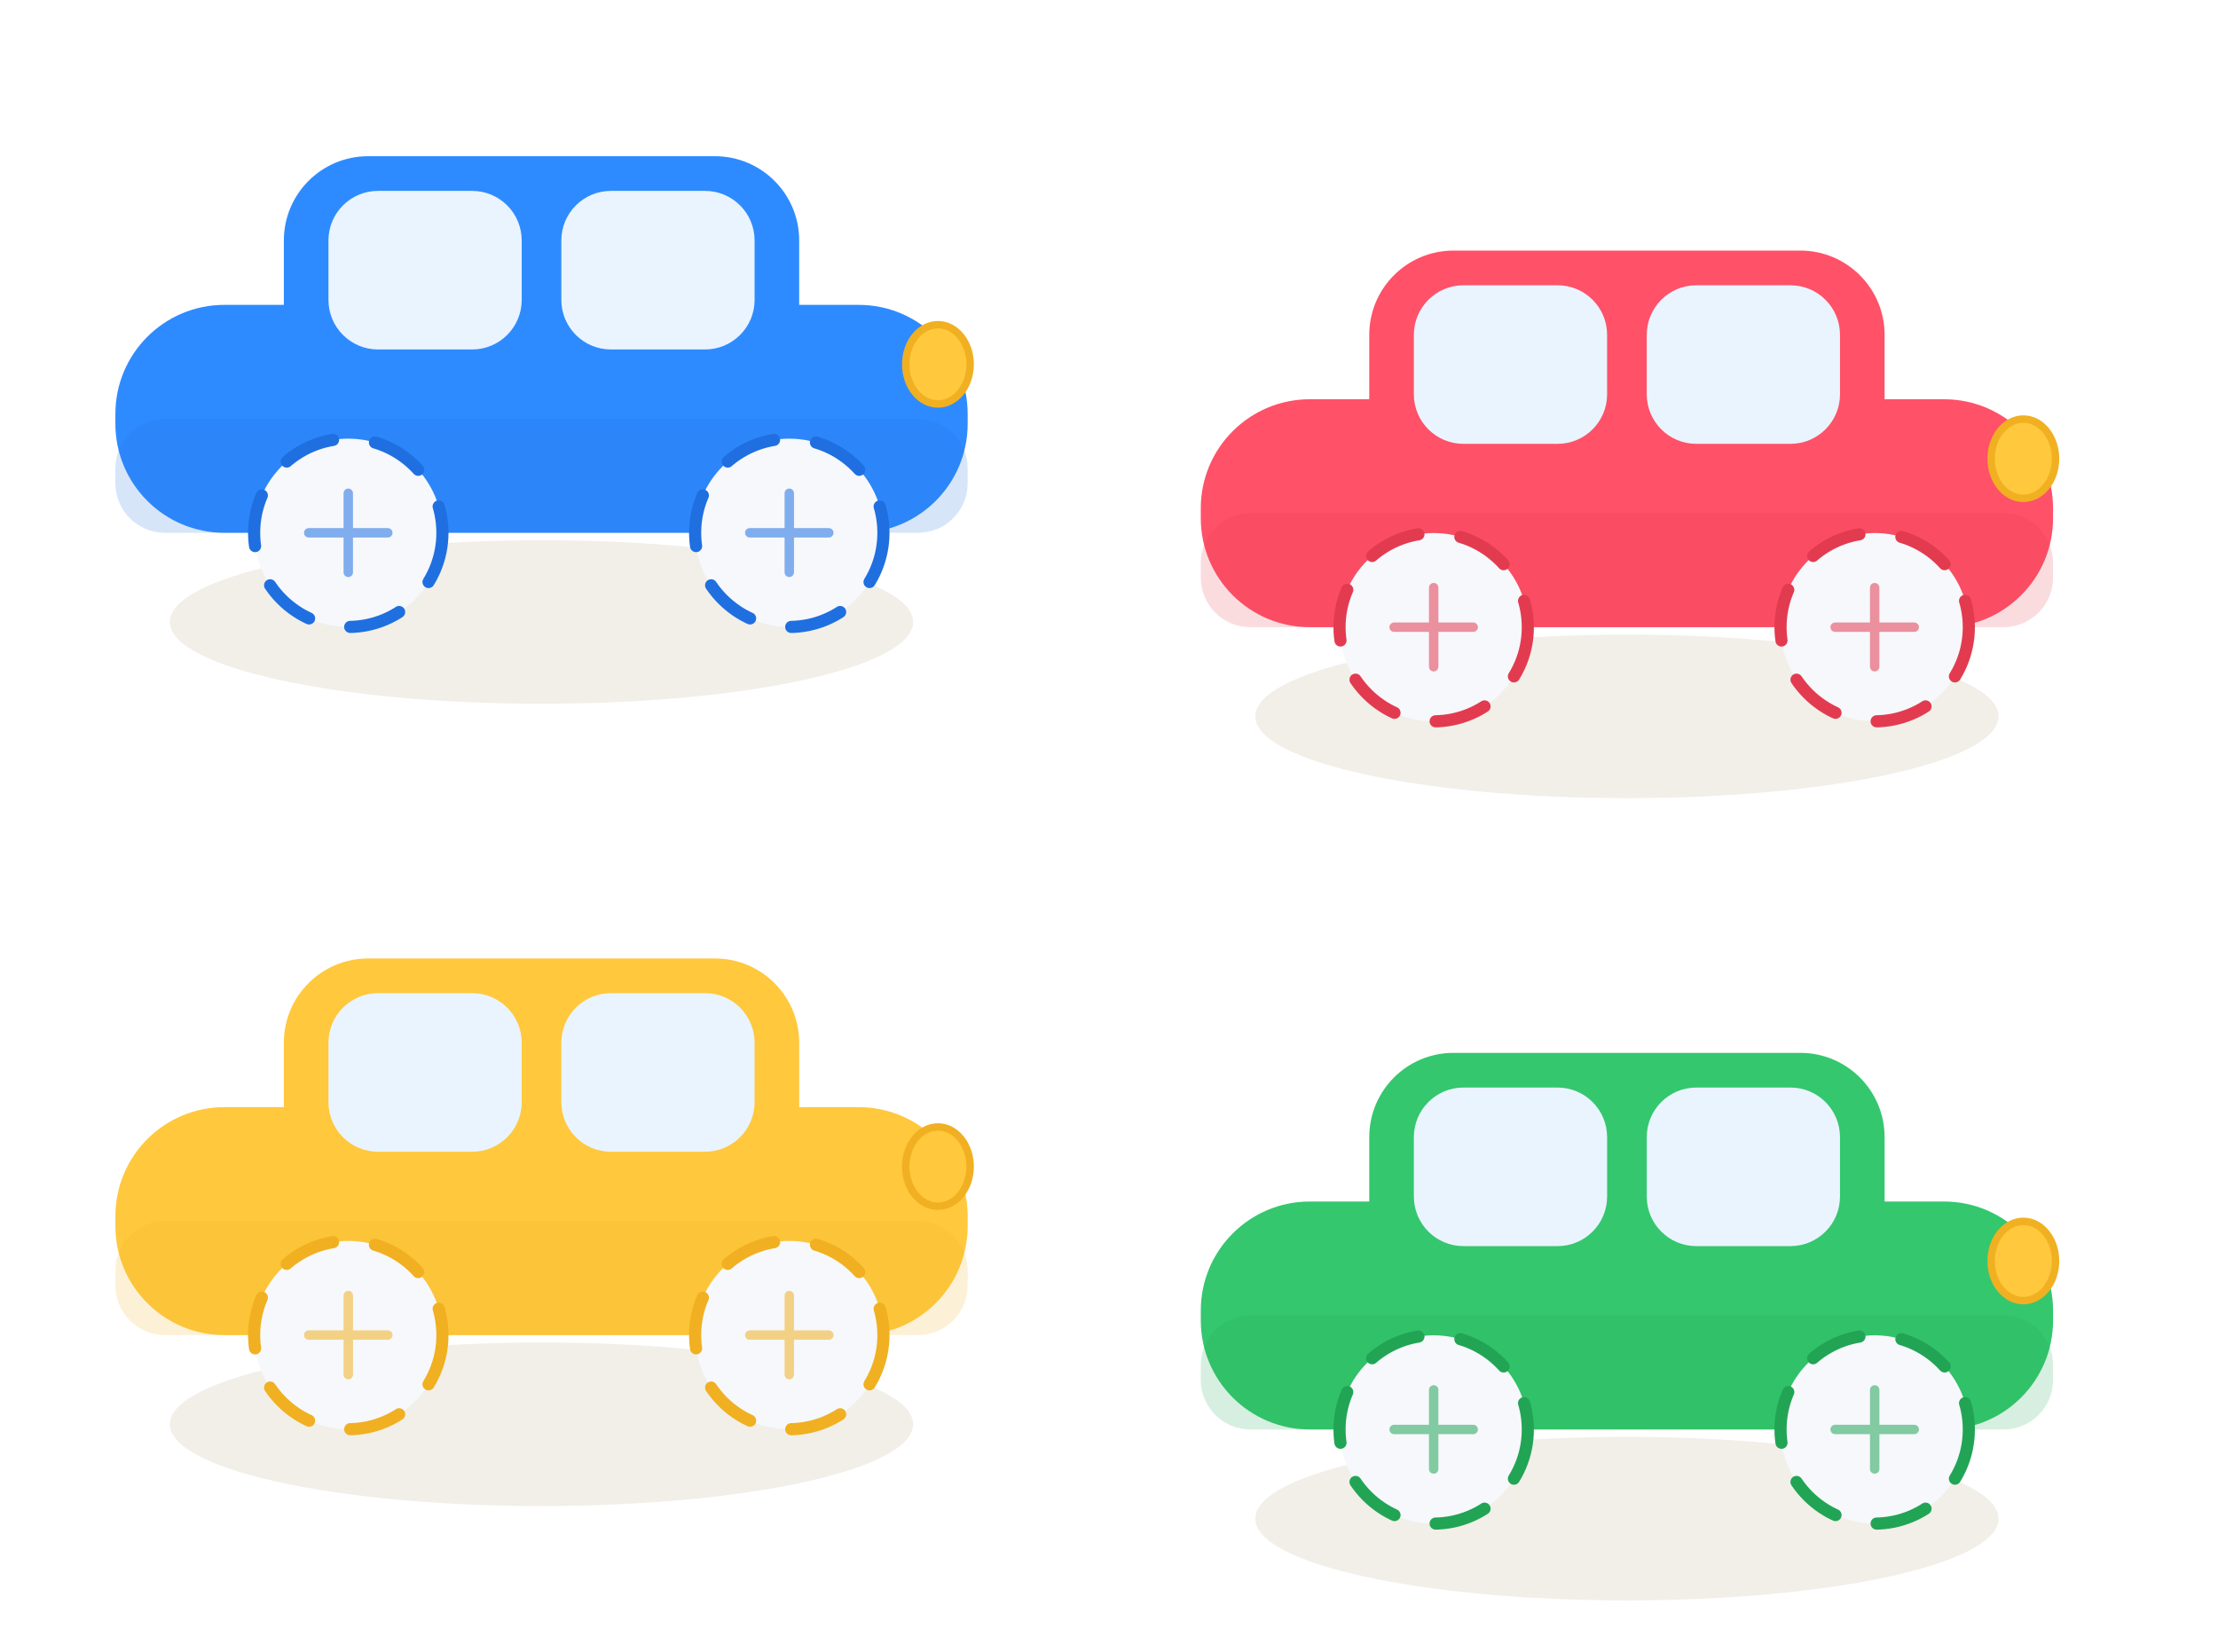
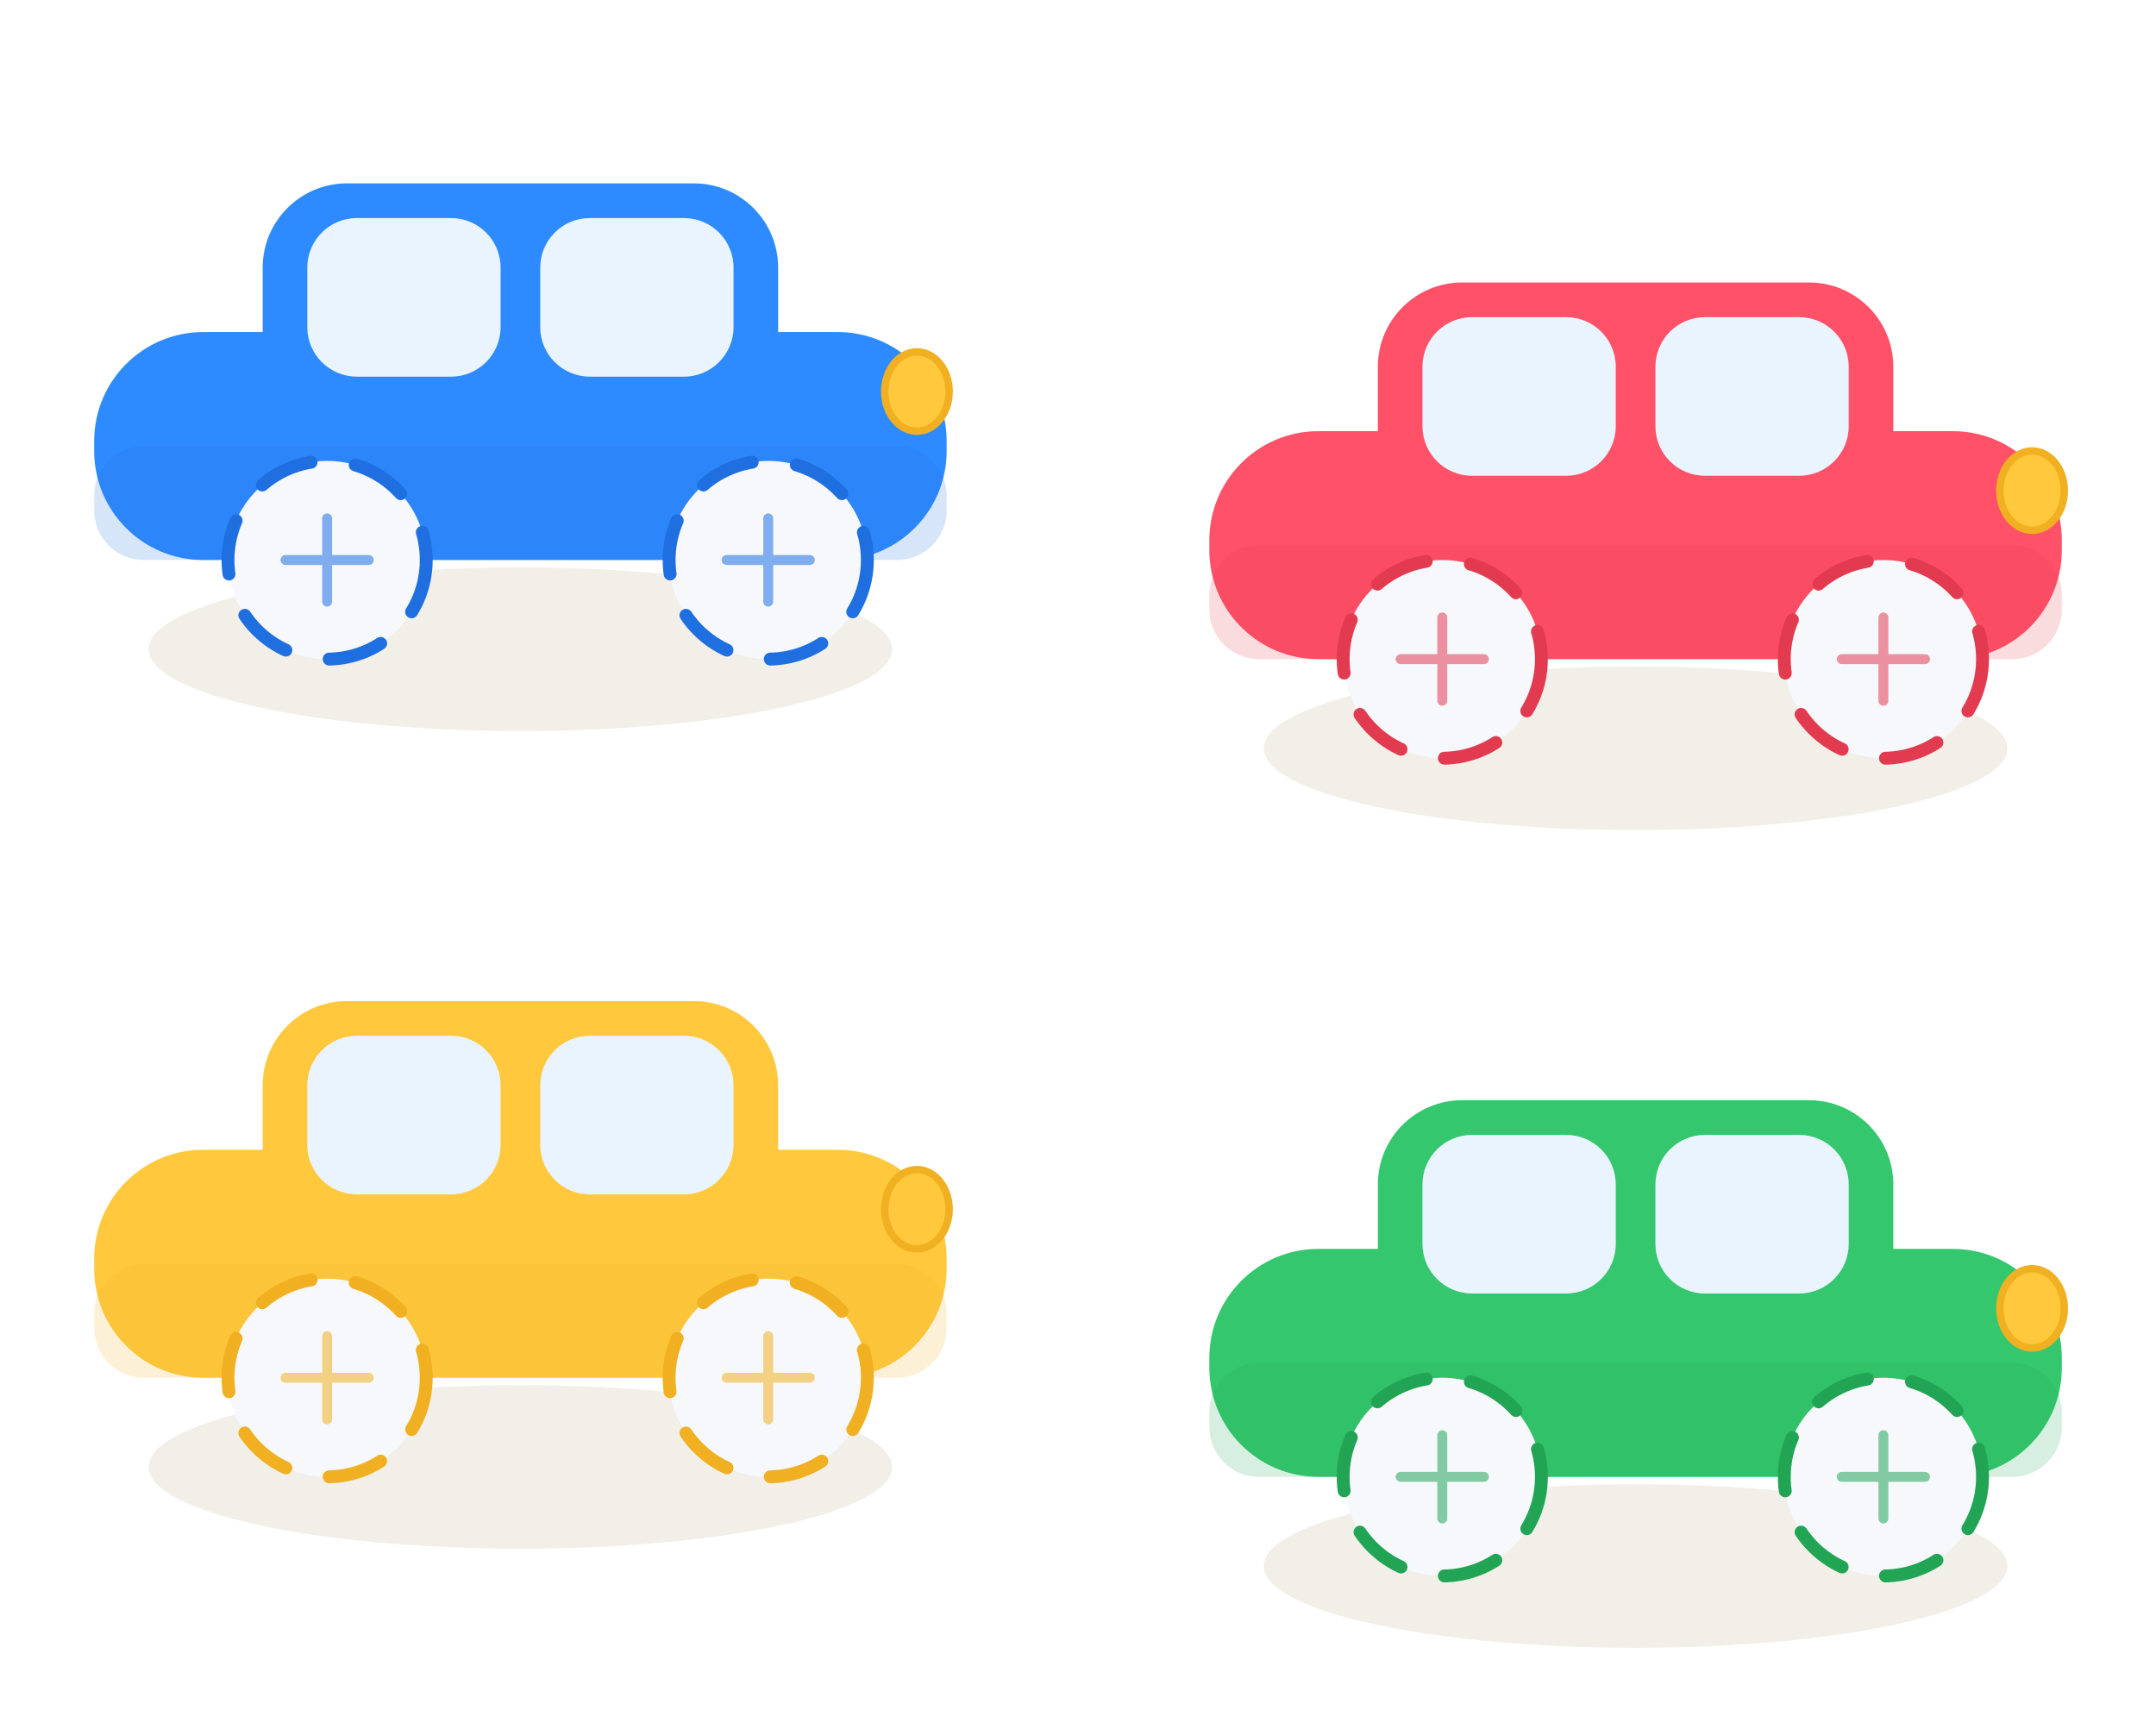
- <svg xmlns="http://www.w3.org/2000/svg" viewBox="0 0 940 700" width="940" height="700" font-family="Fredoka, sans-serif">
-   <g transform="translate(30,20) scale(1.05)">
+ <svg xmlns="http://www.w3.org/2000/svg" viewBox="0 0 870 700" width="870" height="700" font-family="Fredoka, sans-serif">
+   <g transform="translate(20,30)">
    <g>
      <ellipse cx="190" cy="232" rx="150" ry="33.0" fill="#E6E1D6" opacity="0.55" />
      <rect x="86" y="44" width="208" height="96" rx="34" fill="#2E8BFF" />
      <rect x="18" y="104" width="344" height="92" rx="44" fill="#2E8BFF" />
      <rect x="18" y="150" width="344" height="46" rx="20" fill="#1F6FE0" opacity="0.18" />
      <rect x="104" y="58" width="78" height="64" rx="20" fill="#EAF4FF" />
      <rect x="198" y="58" width="78" height="64" rx="20" fill="#EAF4FF" />
      <ellipse cx="350" cy="128" rx="13" ry="16" fill="#FFC83D" stroke="#F0B021" stroke-width="3" />
-       <circle cx="112" cy="196" r="38" fill="#F6F8FC" stroke="#1F6FE0" stroke-width="4.9" stroke-dasharray="20.9 17.1" stroke-linecap="round" />
-       <path d="M96.04,196 H127.96 M112,180.04 V211.96" stroke="#1F6FE0" stroke-width="3.8" stroke-linecap="round" opacity="0.55" />
-       <circle cx="290" cy="196" r="38" fill="#F6F8FC" stroke="#1F6FE0" stroke-width="4.9" stroke-dasharray="20.9 17.1" stroke-linecap="round" />
-       <path d="M274.04,196 H305.96 M290,180.04 V211.96" stroke="#1F6FE0" stroke-width="3.8" stroke-linecap="round" opacity="0.55" />
+       <circle cx="112.0" cy="196.0" r="40.0" fill="#F6F8FC" stroke="#1F6FE0" stroke-width="5.2" stroke-dasharray="22.0 18.0" stroke-linecap="round" />
+       <path d="M95.2,196.0 H128.8 M112.0,179.2 V212.8" stroke="#1F6FE0" stroke-width="4.0" stroke-linecap="round" opacity="0.55" />
+       <circle cx="290.0" cy="196.0" r="40.0" fill="#F6F8FC" stroke="#1F6FE0" stroke-width="5.2" stroke-dasharray="22.0 18.0" stroke-linecap="round" />
+       <path d="M273.2,196.0 H306.8 M290.0,179.2 V212.8" stroke="#1F6FE0" stroke-width="4.0" stroke-linecap="round" opacity="0.55" />
    </g>
  </g>
-   <g transform="translate(490,60) scale(1.05)">
+   <g transform="translate(470,70)">
    <g>
      <ellipse cx="190" cy="232" rx="150" ry="33.0" fill="#E6E1D6" opacity="0.55" />
      <rect x="86" y="44" width="208" height="96" rx="34" fill="#FF5168" />
      <rect x="18" y="104" width="344" height="92" rx="44" fill="#FF5168" />
      <rect x="18" y="150" width="344" height="46" rx="20" fill="#E23B50" opacity="0.18" />
      <rect x="104" y="58" width="78" height="64" rx="20" fill="#EAF4FF" />
      <rect x="198" y="58" width="78" height="64" rx="20" fill="#EAF4FF" />
      <ellipse cx="350" cy="128" rx="13" ry="16" fill="#FFC83D" stroke="#F0B021" stroke-width="3" />
-       <circle cx="112" cy="196" r="38" fill="#F6F8FC" stroke="#E23B50" stroke-width="4.9" stroke-dasharray="20.9 17.1" stroke-linecap="round" />
-       <path d="M96.04,196 H127.96 M112,180.04 V211.96" stroke="#E23B50" stroke-width="3.8" stroke-linecap="round" opacity="0.55" />
-       <circle cx="290" cy="196" r="38" fill="#F6F8FC" stroke="#E23B50" stroke-width="4.9" stroke-dasharray="20.9 17.1" stroke-linecap="round" />
-       <path d="M274.04,196 H305.96 M290,180.04 V211.96" stroke="#E23B50" stroke-width="3.8" stroke-linecap="round" opacity="0.55" />
+       <circle cx="112.0" cy="196.0" r="40.0" fill="#F6F8FC" stroke="#E23B50" stroke-width="5.2" stroke-dasharray="22.0 18.0" stroke-linecap="round" />
+       <path d="M95.2,196.0 H128.8 M112.0,179.2 V212.8" stroke="#E23B50" stroke-width="4.0" stroke-linecap="round" opacity="0.55" />
+       <circle cx="290.0" cy="196.0" r="40.0" fill="#F6F8FC" stroke="#E23B50" stroke-width="5.2" stroke-dasharray="22.0 18.0" stroke-linecap="round" />
+       <path d="M273.2,196.0 H306.8 M290.0,179.2 V212.8" stroke="#E23B50" stroke-width="4.0" stroke-linecap="round" opacity="0.55" />
    </g>
  </g>
-   <g transform="translate(30,360) scale(1.05)">
+   <g transform="translate(20,360)">
    <g>
      <ellipse cx="190" cy="232" rx="150" ry="33.0" fill="#E6E1D6" opacity="0.55" />
      <rect x="86" y="44" width="208" height="96" rx="34" fill="#FFC83D" />
      <rect x="18" y="104" width="344" height="92" rx="44" fill="#FFC83D" />
      <rect x="18" y="150" width="344" height="46" rx="20" fill="#F0B021" opacity="0.18" />
      <rect x="104" y="58" width="78" height="64" rx="20" fill="#EAF4FF" />
      <rect x="198" y="58" width="78" height="64" rx="20" fill="#EAF4FF" />
      <ellipse cx="350" cy="128" rx="13" ry="16" fill="#FFC83D" stroke="#F0B021" stroke-width="3" />
-       <circle cx="112" cy="196" r="38" fill="#F6F8FC" stroke="#F0B021" stroke-width="4.9" stroke-dasharray="20.9 17.1" stroke-linecap="round" />
-       <path d="M96.04,196 H127.96 M112,180.04 V211.96" stroke="#F0B021" stroke-width="3.8" stroke-linecap="round" opacity="0.55" />
-       <circle cx="290" cy="196" r="38" fill="#F6F8FC" stroke="#F0B021" stroke-width="4.9" stroke-dasharray="20.9 17.1" stroke-linecap="round" />
-       <path d="M274.04,196 H305.96 M290,180.04 V211.96" stroke="#F0B021" stroke-width="3.8" stroke-linecap="round" opacity="0.55" />
+       <circle cx="112.0" cy="196.0" r="40.0" fill="#F6F8FC" stroke="#F0B021" stroke-width="5.2" stroke-dasharray="22.0 18.0" stroke-linecap="round" />
+       <path d="M95.2,196.0 H128.8 M112.0,179.2 V212.8" stroke="#F0B021" stroke-width="4.0" stroke-linecap="round" opacity="0.55" />
+       <circle cx="290.0" cy="196.0" r="40.0" fill="#F6F8FC" stroke="#F0B021" stroke-width="5.2" stroke-dasharray="22.0 18.0" stroke-linecap="round" />
+       <path d="M273.2,196.0 H306.8 M290.0,179.2 V212.8" stroke="#F0B021" stroke-width="4.0" stroke-linecap="round" opacity="0.55" />
    </g>
  </g>
-   <g transform="translate(490,400) scale(1.05)">
+   <g transform="translate(470,400)">
    <g>
      <ellipse cx="190" cy="232" rx="150" ry="33.0" fill="#E6E1D6" opacity="0.55" />
      <rect x="86" y="44" width="208" height="96" rx="34" fill="#34C76E" />
      <rect x="18" y="104" width="344" height="92" rx="44" fill="#34C76E" />
      <rect x="18" y="150" width="344" height="46" rx="20" fill="#22A455" opacity="0.18" />
      <rect x="104" y="58" width="78" height="64" rx="20" fill="#EAF4FF" />
      <rect x="198" y="58" width="78" height="64" rx="20" fill="#EAF4FF" />
      <ellipse cx="350" cy="128" rx="13" ry="16" fill="#FFC83D" stroke="#F0B021" stroke-width="3" />
-       <circle cx="112" cy="196" r="38" fill="#F6F8FC" stroke="#22A455" stroke-width="4.9" stroke-dasharray="20.9 17.1" stroke-linecap="round" />
-       <path d="M96.04,196 H127.96 M112,180.04 V211.96" stroke="#22A455" stroke-width="3.8" stroke-linecap="round" opacity="0.55" />
-       <circle cx="290" cy="196" r="38" fill="#F6F8FC" stroke="#22A455" stroke-width="4.9" stroke-dasharray="20.9 17.1" stroke-linecap="round" />
-       <path d="M274.04,196 H305.96 M290,180.04 V211.96" stroke="#22A455" stroke-width="3.8" stroke-linecap="round" opacity="0.55" />
+       <circle cx="112.0" cy="196.0" r="40.0" fill="#F6F8FC" stroke="#22A455" stroke-width="5.2" stroke-dasharray="22.0 18.0" stroke-linecap="round" />
+       <path d="M95.2,196.0 H128.8 M112.0,179.2 V212.8" stroke="#22A455" stroke-width="4.0" stroke-linecap="round" opacity="0.55" />
+       <circle cx="290.0" cy="196.0" r="40.0" fill="#F6F8FC" stroke="#22A455" stroke-width="5.2" stroke-dasharray="22.0 18.0" stroke-linecap="round" />
+       <path d="M273.2,196.0 H306.8 M290.0,179.2 V212.8" stroke="#22A455" stroke-width="4.0" stroke-linecap="round" opacity="0.55" />
    </g>
  </g>
</svg>
